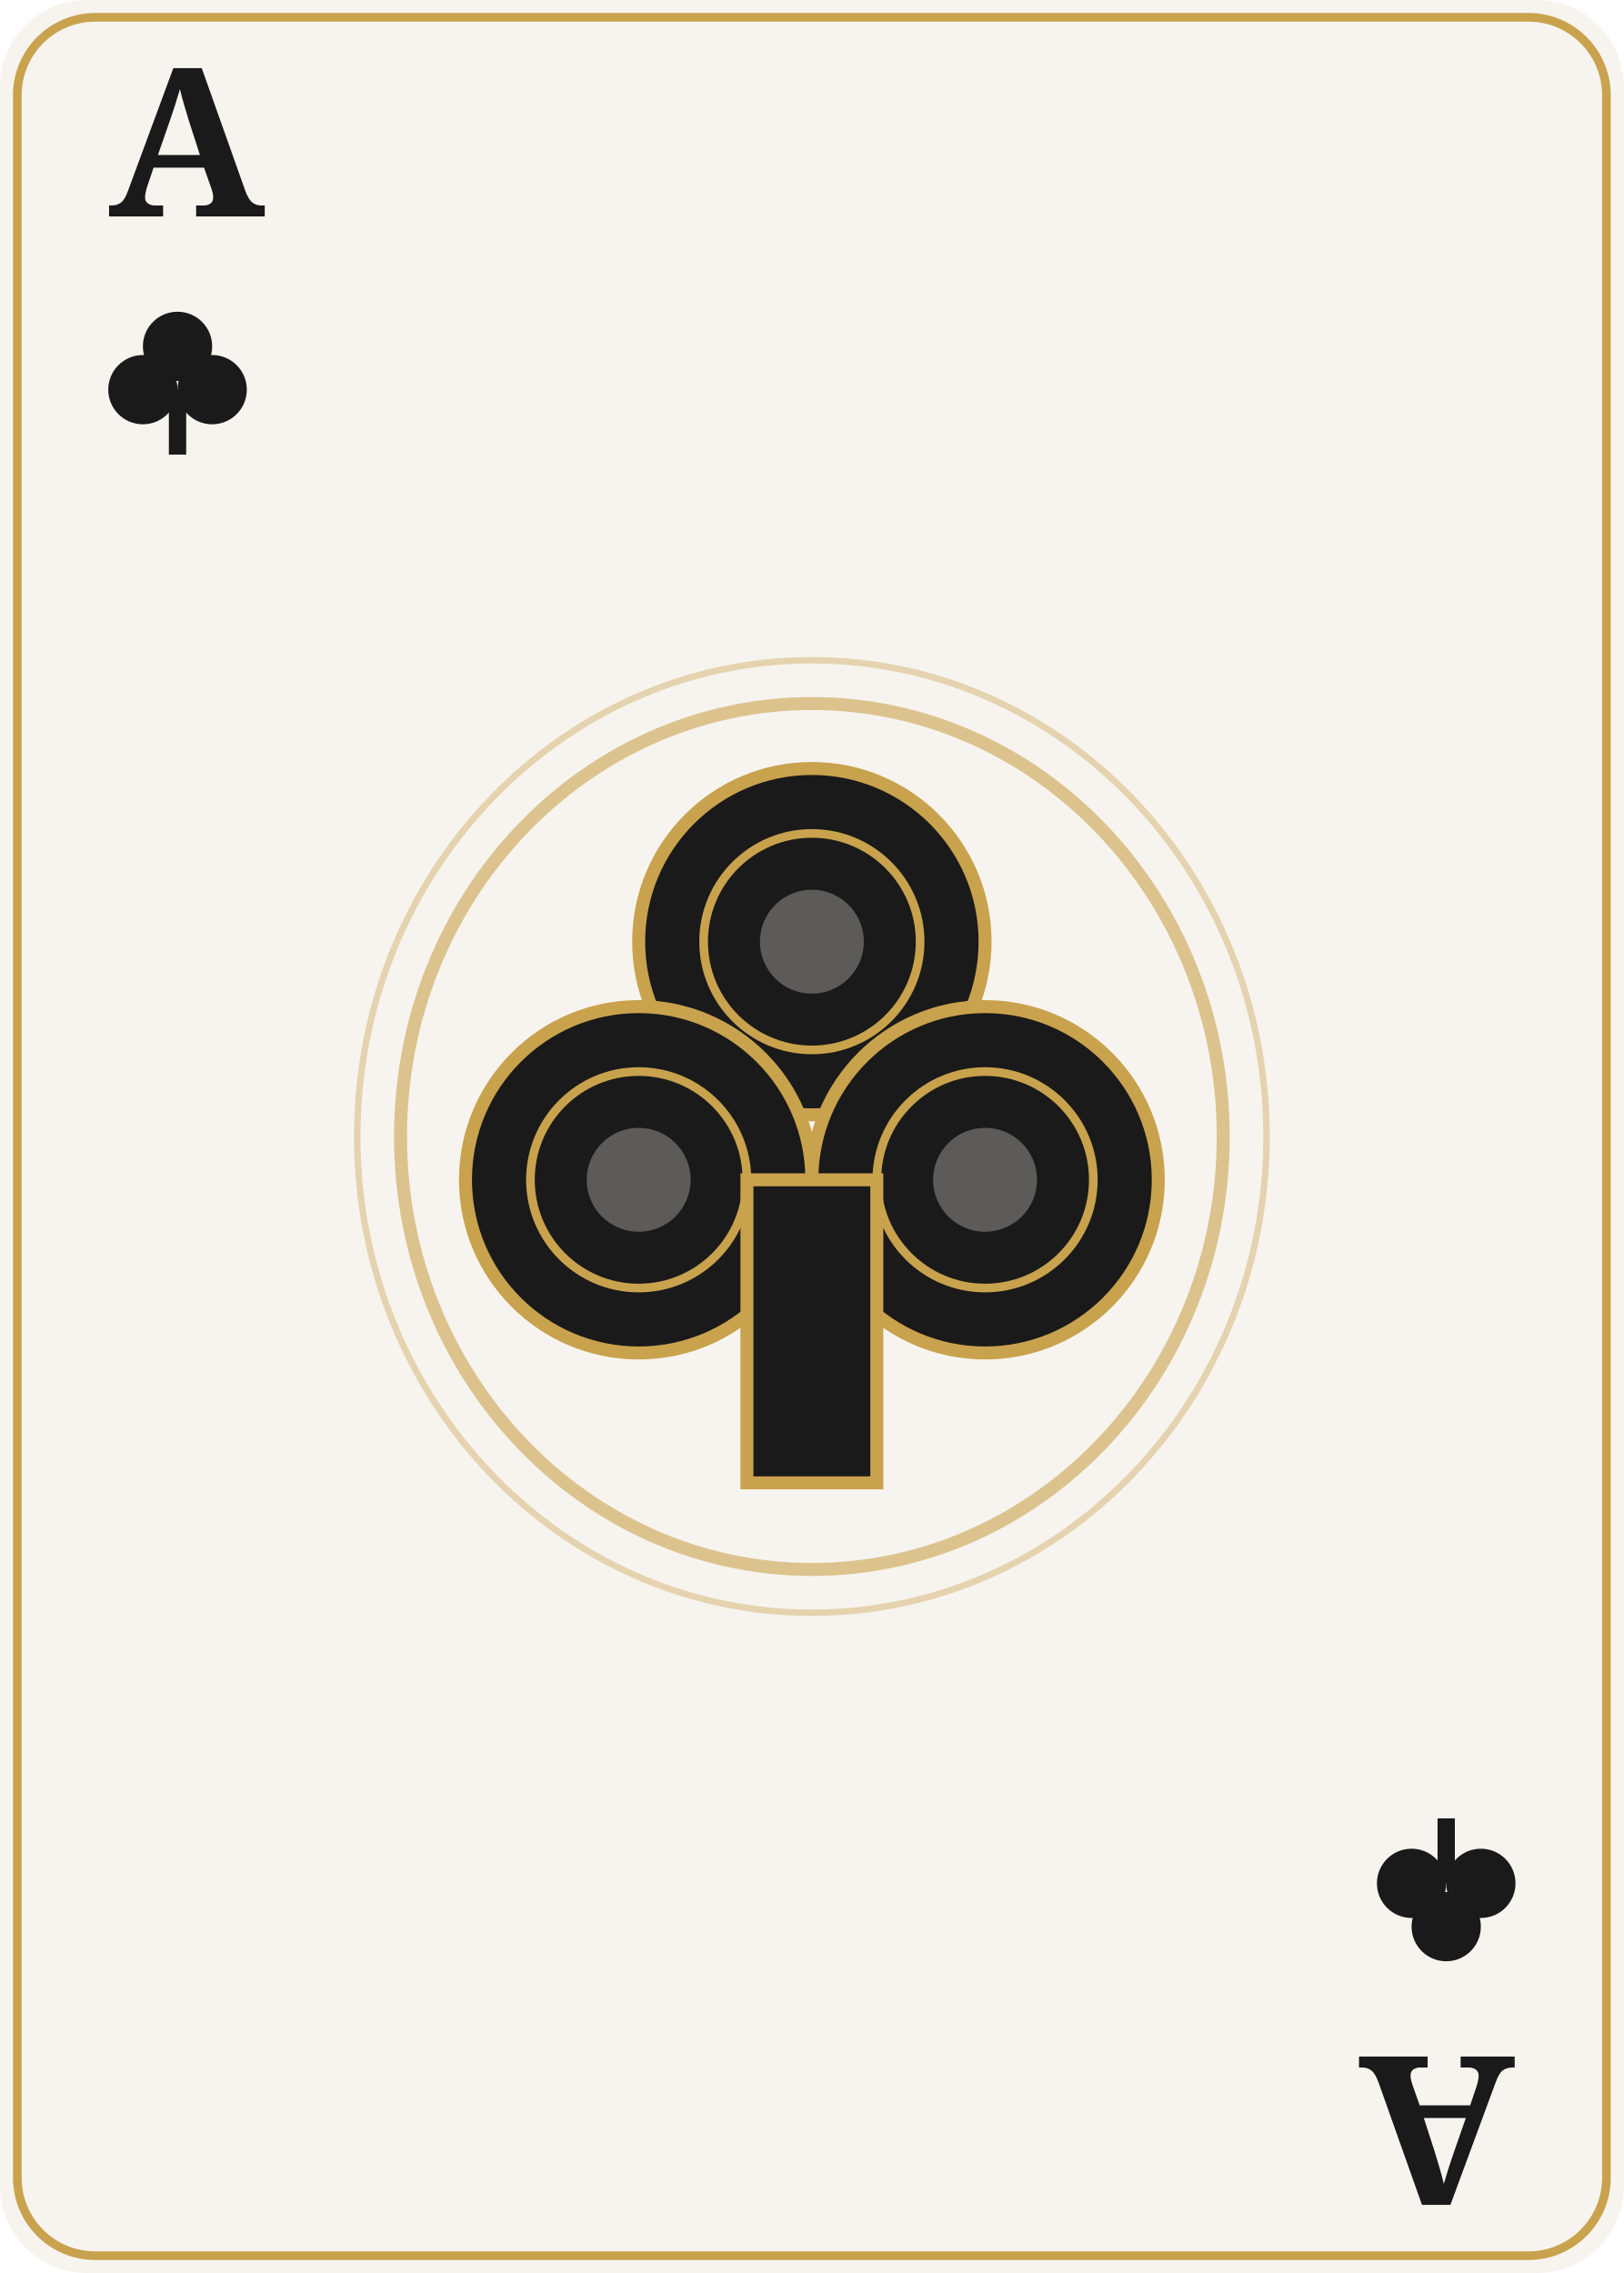
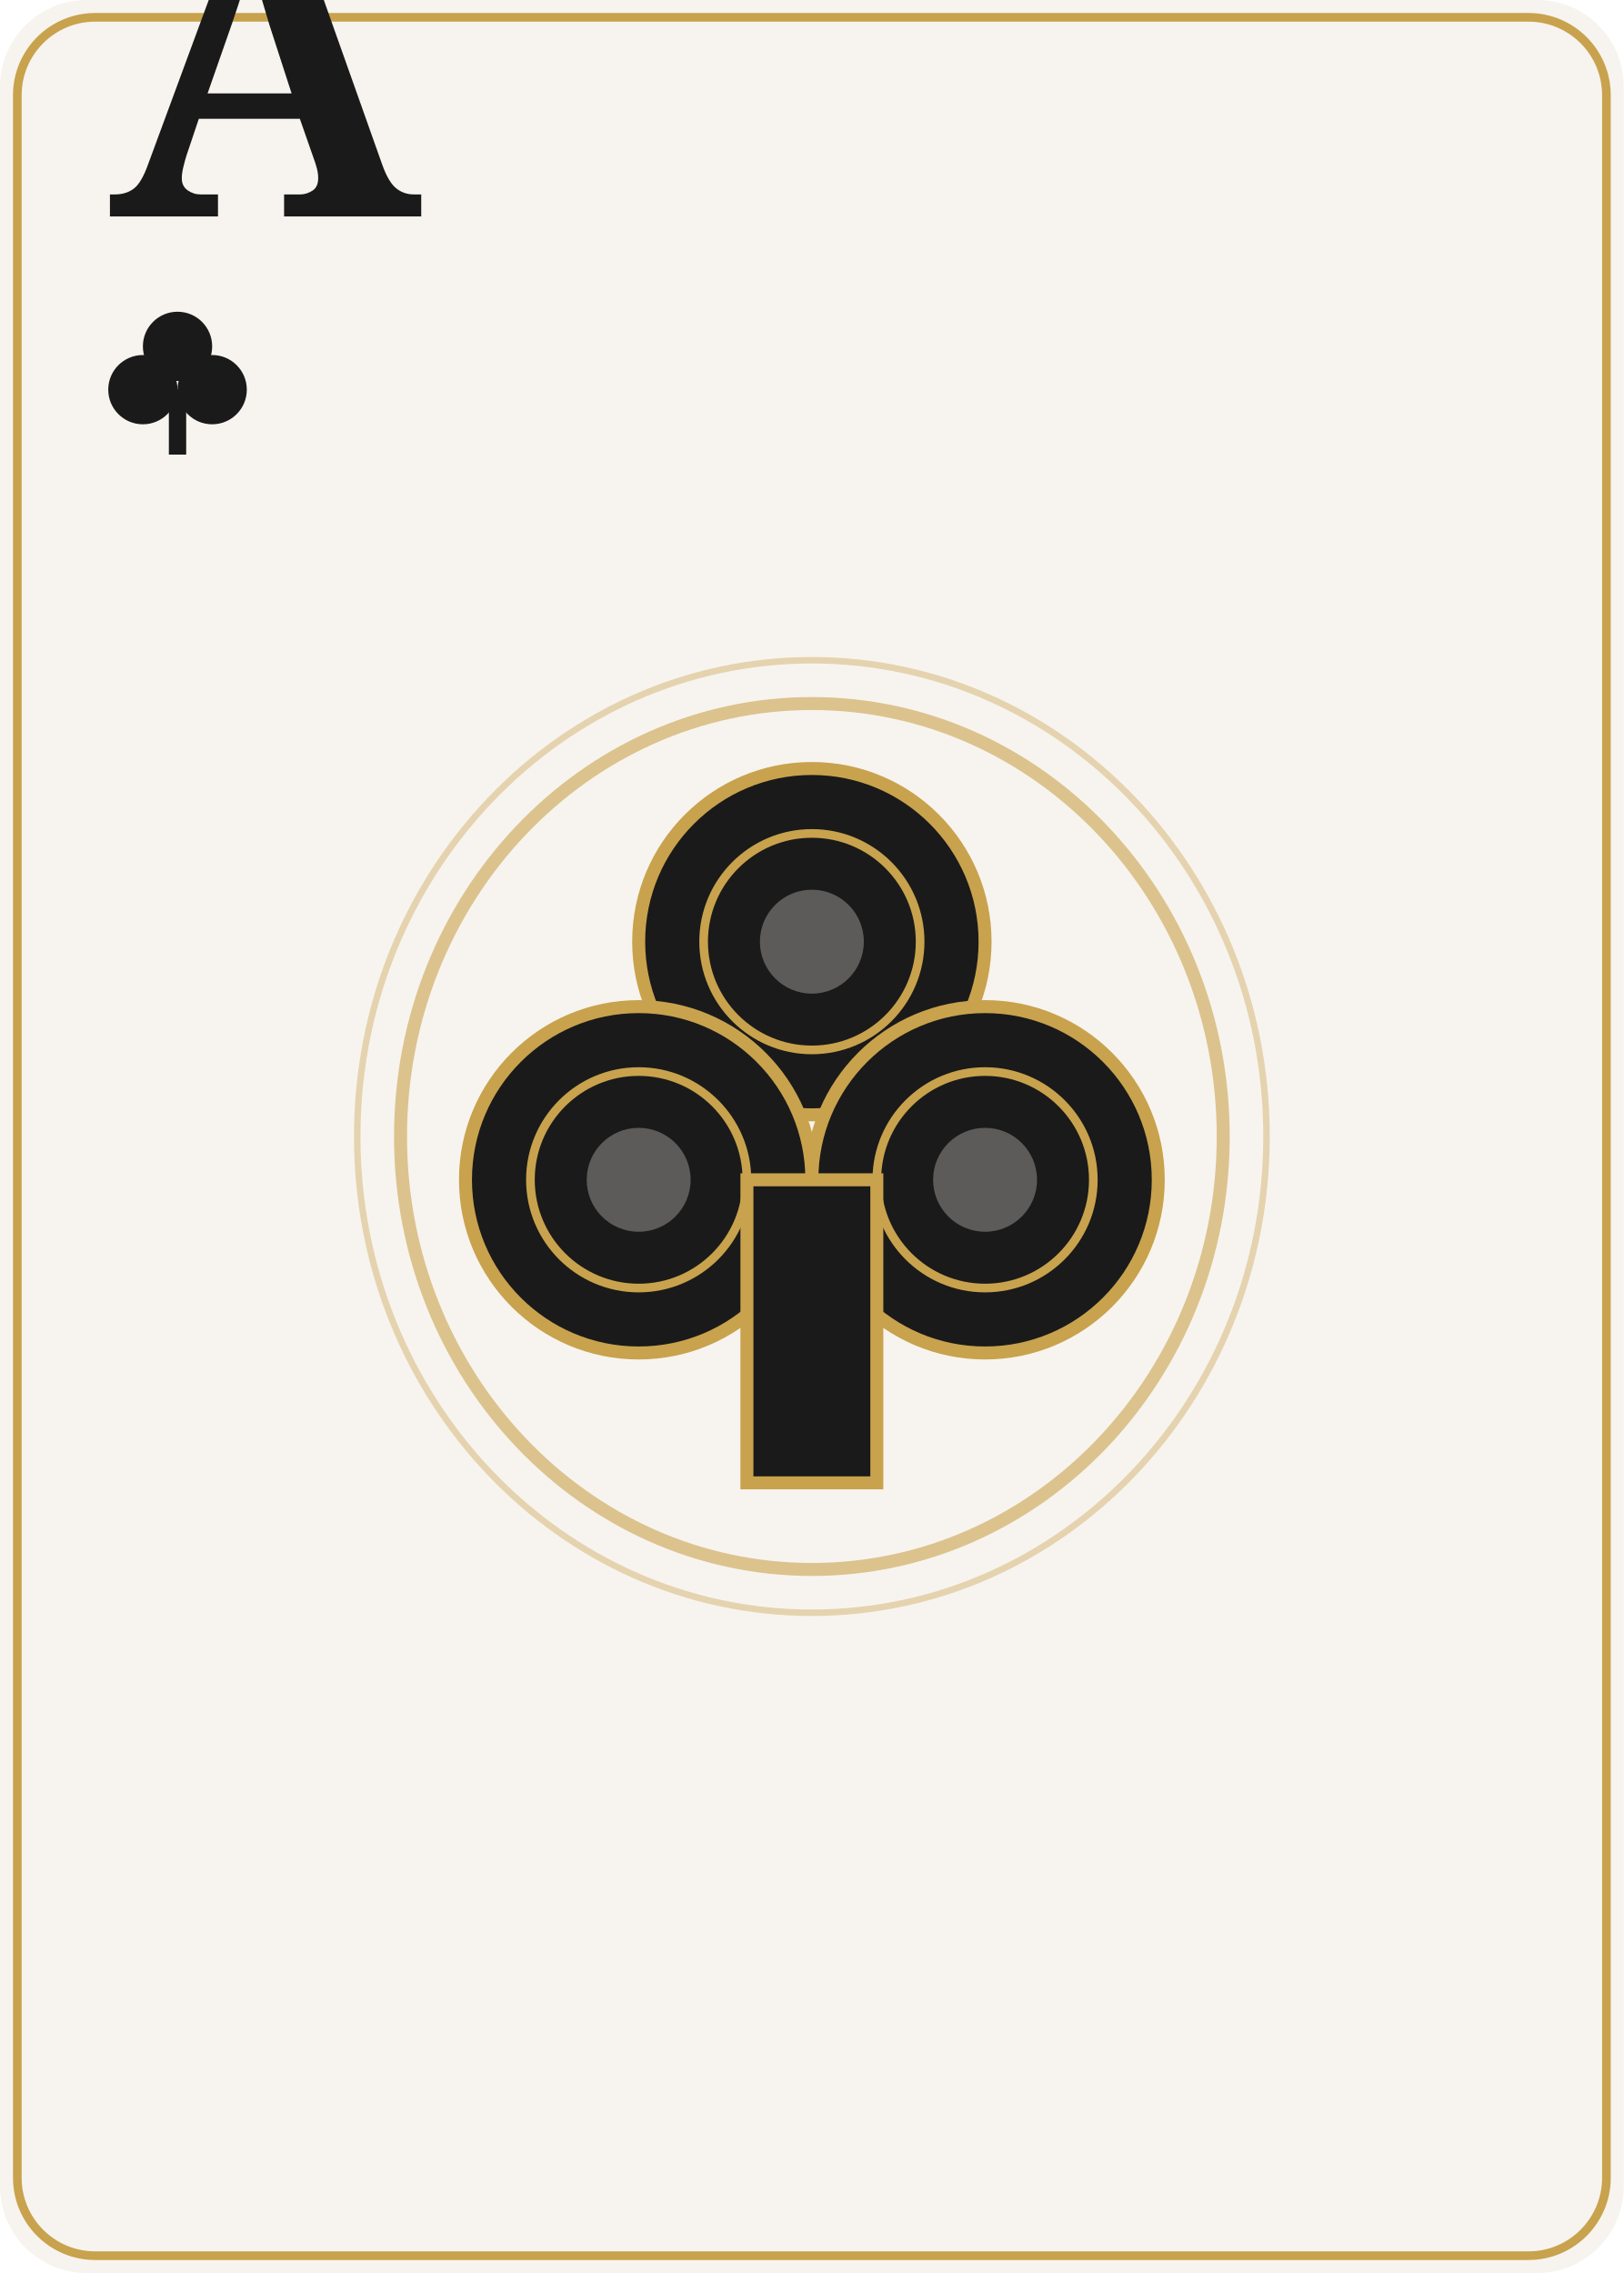
<svg xmlns="http://www.w3.org/2000/svg" viewBox="0 0 375 525" width="375" height="525">
  <rect x="0" y="0" width="375" height="525" rx="20" ry="20" fill="#F7F4EF" />
  <rect x="4" y="4" width="367" height="517" rx="18" ry="18" fill="none" stroke="#C9A24D" stroke-width="2" />
  <g transform="translate(25, 50)">
-     <text x="0" y="0" font-family="Georgia, serif" font-size="48" font-weight="bold" fill="#1A1A1A">A</text>
-     <g transform="translate(16, 40)">
-       <circle cx="0" cy="-10" r="8" fill="#1A1A1A" />
-       <circle cx="-8" cy="0" r="8" fill="#1A1A1A" />
-       <circle cx="8" cy="0" r="8" fill="#1A1A1A" />
-       <rect x="-2" y="0" width="4" height="15" fill="#1A1A1A" />
-     </g>
-   </g>
-   <g transform="translate(350, 475) rotate(180)">
-     <text x="0" y="0" font-family="Georgia, serif" font-size="48" font-weight="bold" fill="#1A1A1A">A</text>
+     <text x="0" y="0" font-family="Georgia, serif" font-size="96" font-weight="bold" fill="#1A1A1A">A</text>
    <g transform="translate(16, 40)">
      <circle cx="0" cy="-10" r="8" fill="#1A1A1A" />
      <circle cx="-8" cy="0" r="8" fill="#1A1A1A" />
      <circle cx="8" cy="0" r="8" fill="#1A1A1A" />
      <rect x="-2" y="0" width="4" height="15" fill="#1A1A1A" />
    </g>
  </g>
  <g transform="translate(187.5, 262.5)">
    <ellipse cx="0" cy="0" rx="95" ry="100" fill="none" stroke="#C9A24D" stroke-width="3" opacity="0.6" />
    <ellipse cx="0" cy="0" rx="105" ry="110" fill="none" stroke="#C9A24D" stroke-width="1.5" opacity="0.4" />
    <circle cx="0" cy="-45" r="40" fill="#1A1A1A" stroke="#C9A24D" stroke-width="3" />
    <circle cx="-40" cy="10" r="40" fill="#1A1A1A" stroke="#C9A24D" stroke-width="3" />
    <circle cx="40" cy="10" r="40" fill="#1A1A1A" stroke="#C9A24D" stroke-width="3" />
    <rect x="-15" y="10" width="30" height="70" fill="#1A1A1A" stroke="#C9A24D" stroke-width="3" />
    <circle cx="0" cy="-45" r="25" fill="none" stroke="#C9A24D" stroke-width="2" />
    <circle cx="-40" cy="10" r="25" fill="none" stroke="#C9A24D" stroke-width="2" />
    <circle cx="40" cy="10" r="25" fill="none" stroke="#C9A24D" stroke-width="2" />
    <circle cx="0" cy="-45" r="12" fill="#F7F4EF" opacity="0.3" />
    <circle cx="-40" cy="10" r="12" fill="#F7F4EF" opacity="0.3" />
    <circle cx="40" cy="10" r="12" fill="#F7F4EF" opacity="0.3" />
  </g>
</svg>
